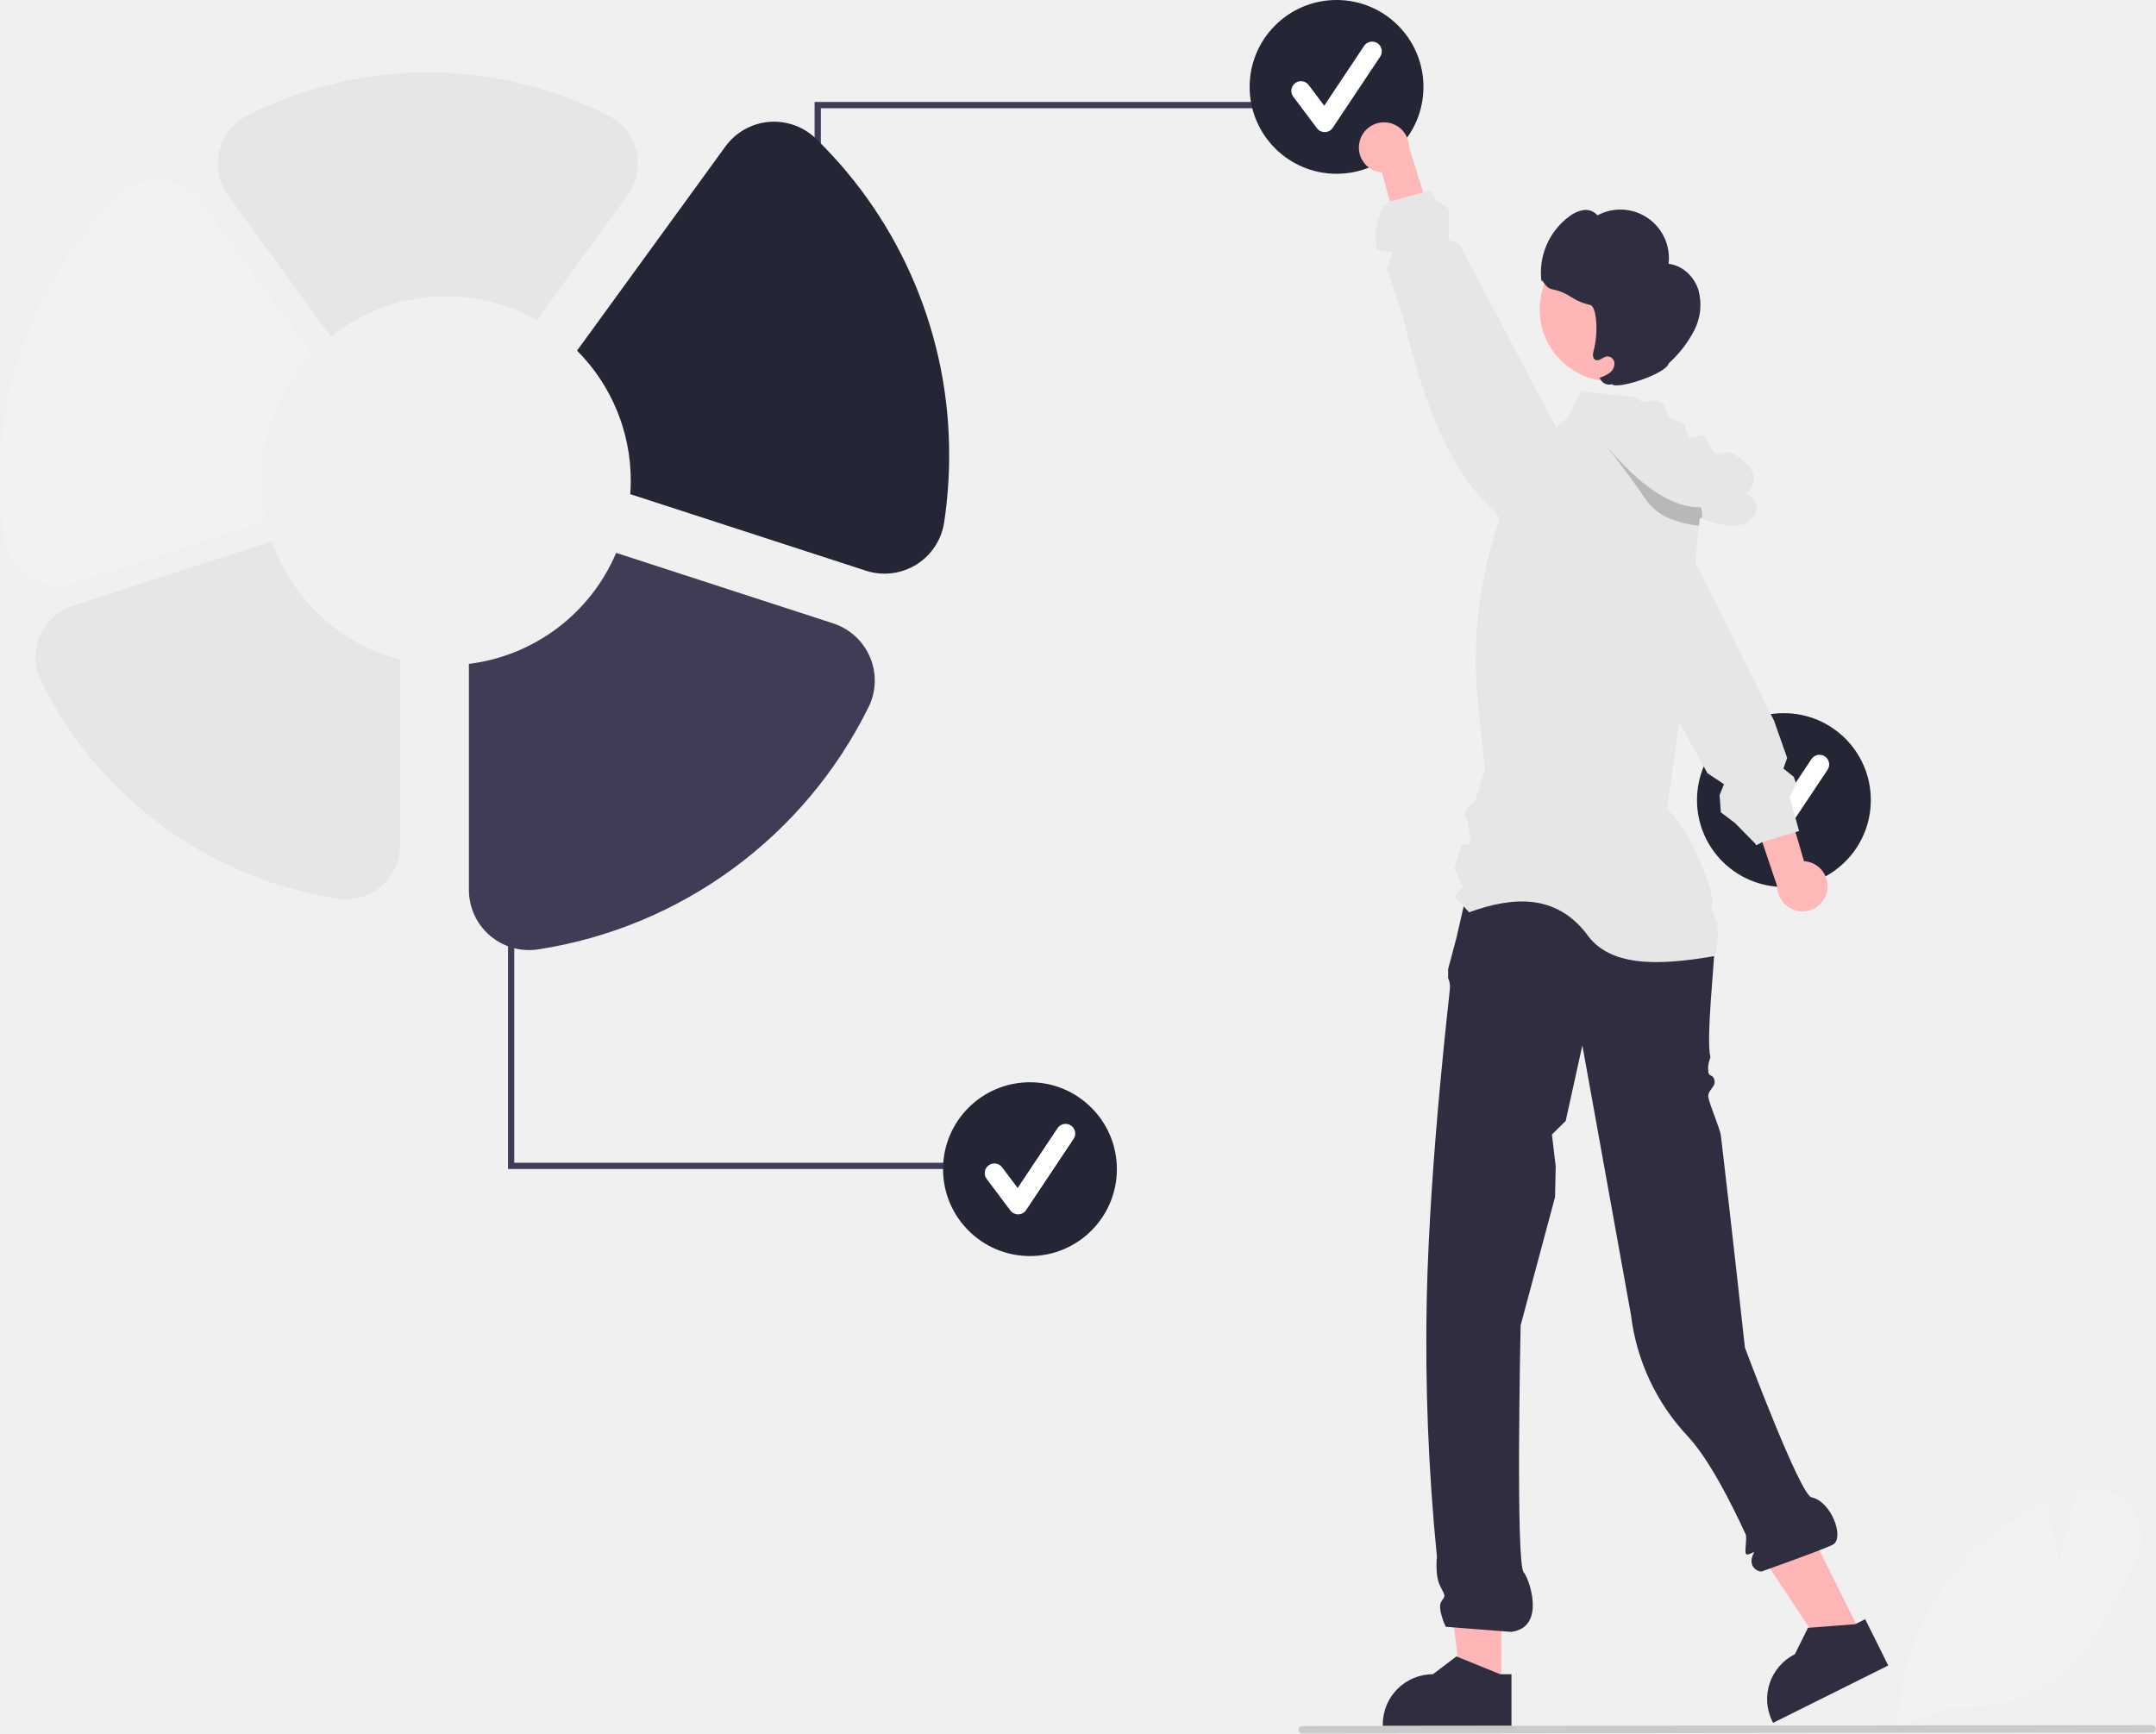
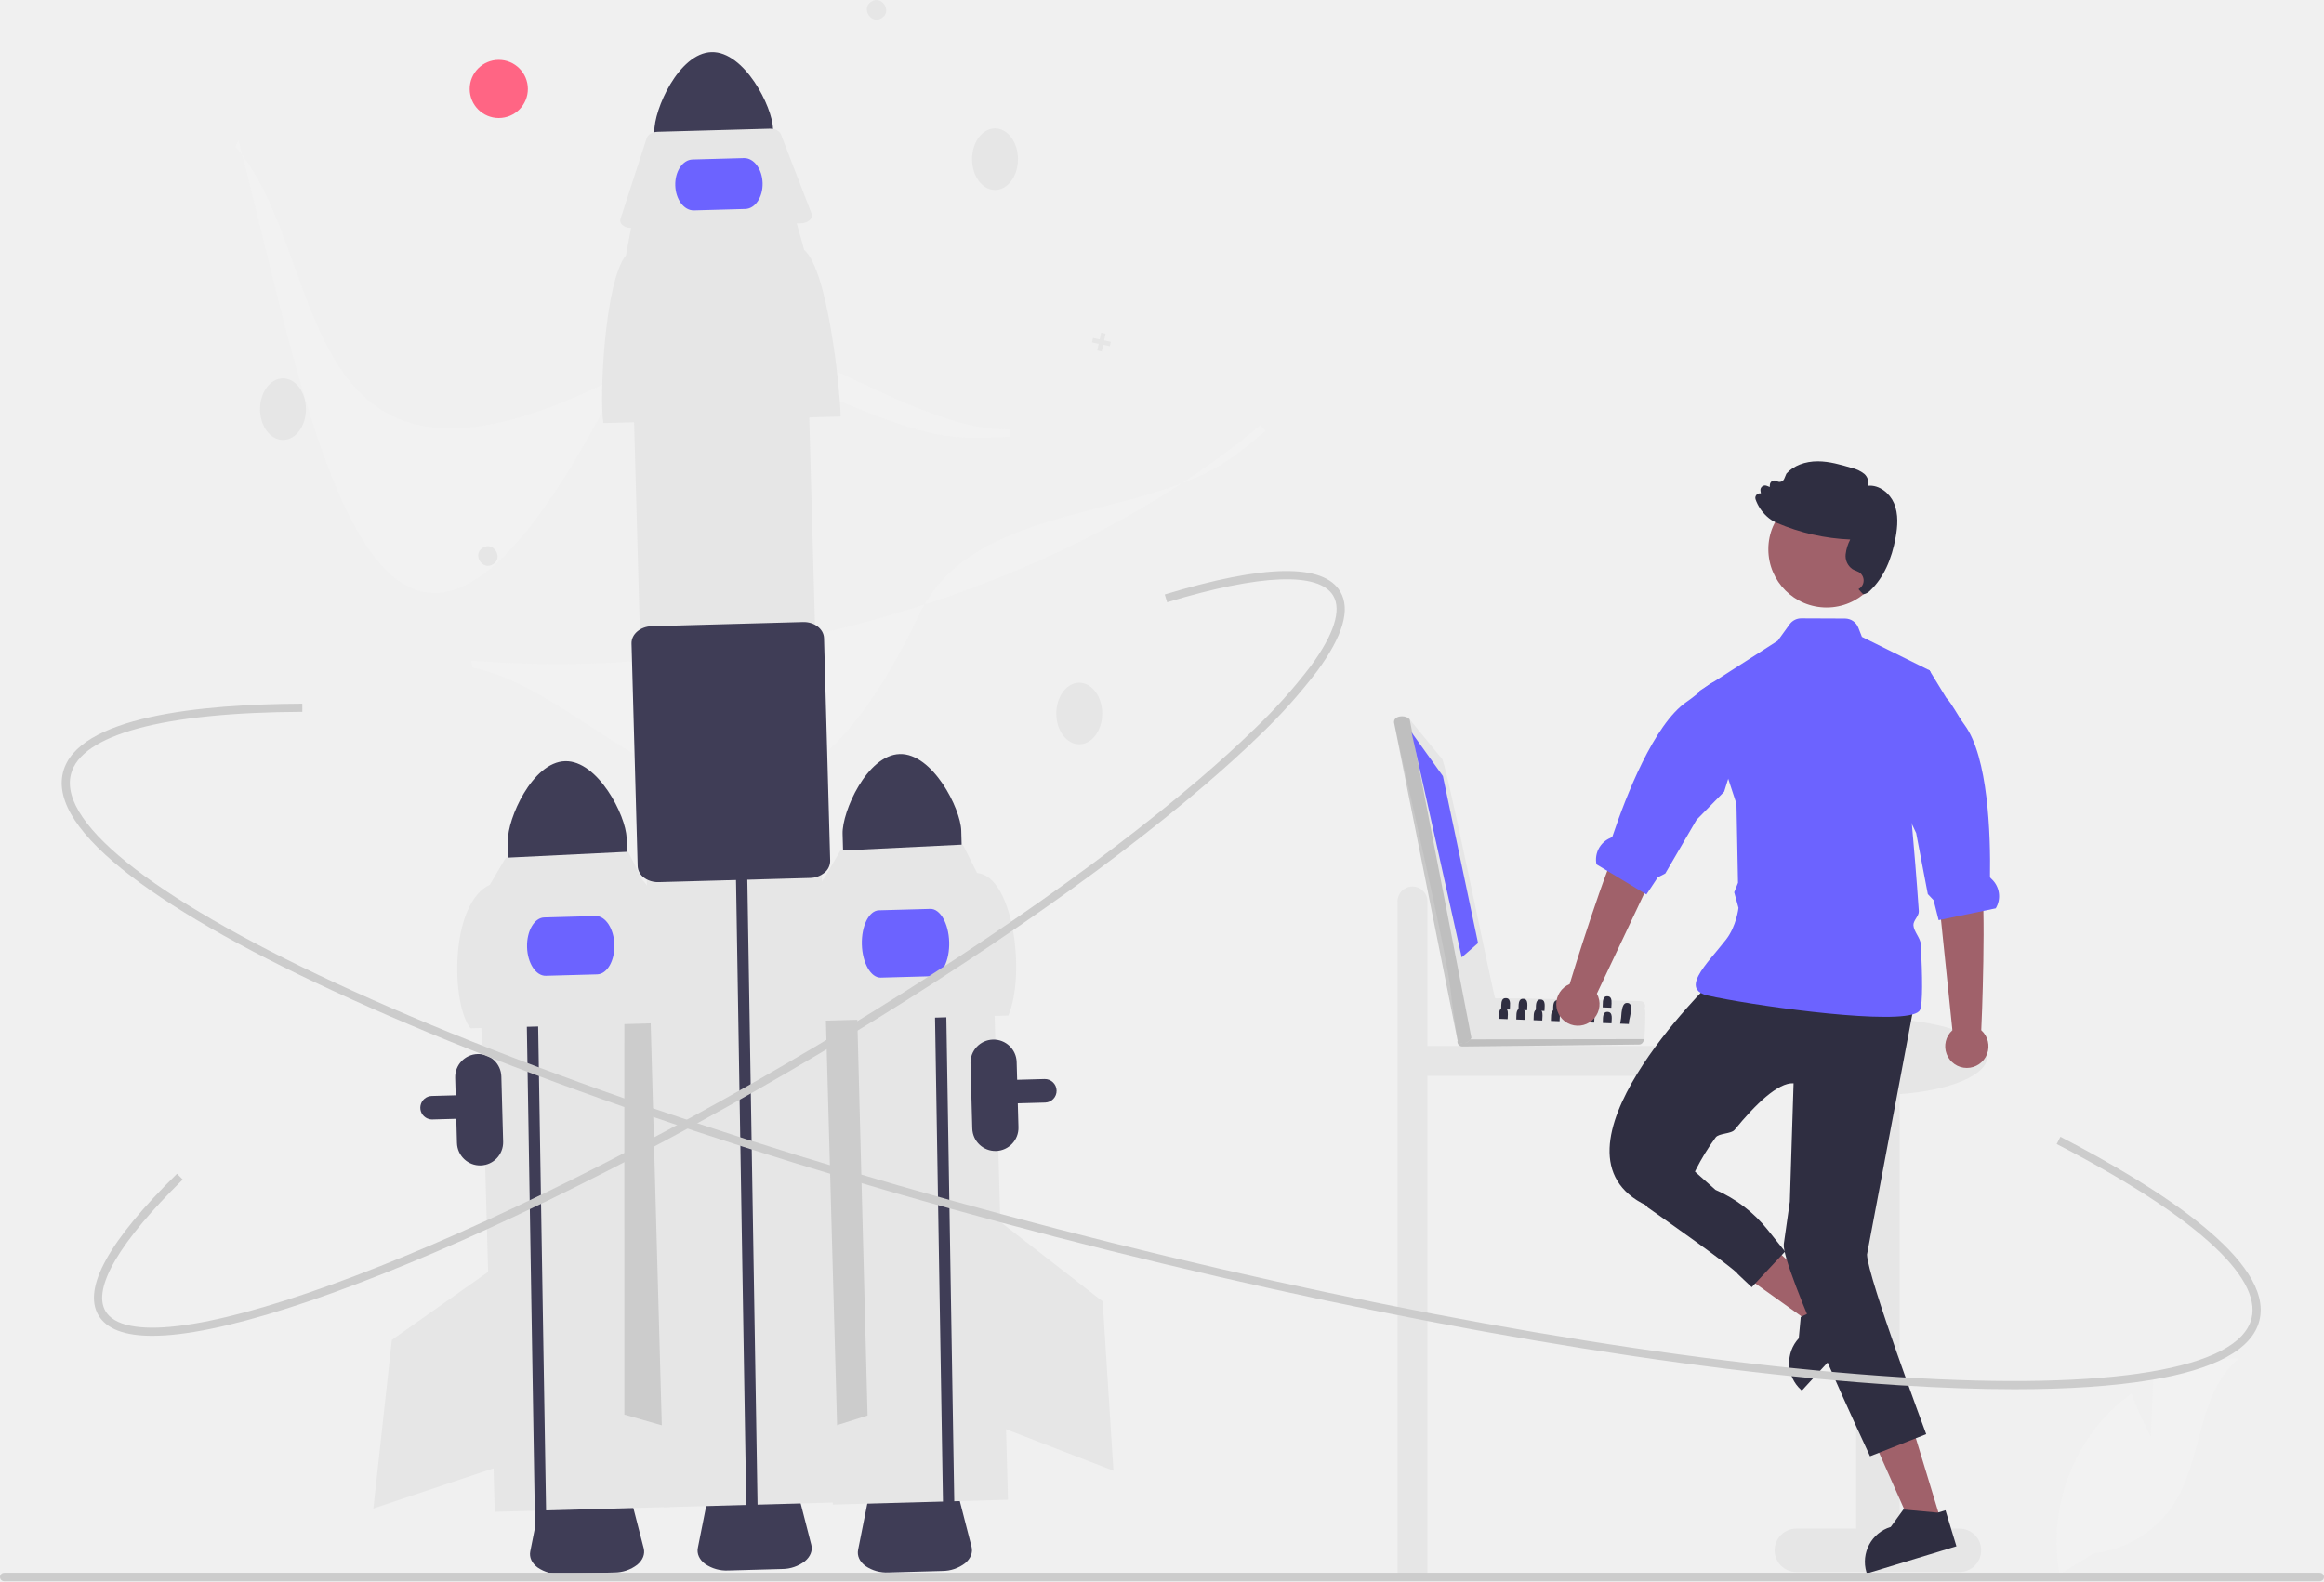
- <svg xmlns="http://www.w3.org/2000/svg" data-name="Layer 1" width="689.162" height="554.204" viewBox="0 0 689.162 554.204">
-   <polygon points="479.89 539.425 467.133 539.424 461.065 490.221 479.892 490.221 479.89 539.425" fill="#ffb6b6" />
-   <path d="M694.48,689.55l-13.62-5.54-.39-.16-7.52,5.7a16.013,16.013,0,0,0-16.01,16.01v.52h41.13V689.55Z" transform="translate(-214.9307 -154.2917)" fill="#2f2e41" />
-   <polygon points="595.153 522.84 583.736 528.53 556.355 487.2 573.206 478.802 595.153 522.84" fill="#ffb6b6" />
-   <path d="M811.14,671.95,808.22,673.4l-.3.15L793.28,674.68l-.44.03-4.19,8.45A16.002,16.002,0,0,0,781.47,704.63l.23.46,36.81-18.34Z" transform="translate(-214.9307 -154.2917)" fill="#2f2e41" />
-   <path d="M686.169,429.25l70.341,2.462L757,431s6,14,6,26c0,3.99-2.775,30.085-1.364,35.022.175.614-1.032,2.119-.636,4.978.257,1.855,1.674.428,2,3,.234,1.846-2.261,2.865-2,5,.285,2.333,3.717,9.889,4.026,12.484,3.289,27.626,7.667,67.648,7.667,67.648S790.28,632.235,794,633c6.245,1.284,10.46,12.639,7,15-1.648,1.124-22.945,8.689-22.945,8.689-1.17.212-4.831-1.624-2.499-5.967.429-.799-2.131,1.235-2.557.278-.453-1.018.436-5.067-.082-6.197-4.654-10.143-11.8-24.2-18.572-31.418a68.601,68.601,0,0,1-18.085-38.765L720.728,488.495l-5.323,24.152L711,517l1.208,10.149L712,537l-11,41s-1.65,76.568,1,79c1.435,1.317,7.525,17.538-4,19l-20.938-1.615s-2.821-5.945-1.411-8.061,1.326-1.538-.395-5.001-1.016-9.33-1.016-9.33A691.206,691.206,0,0,1,671,569c1.05-45.503,7.41-97.777,7.41-98.842a7.035,7.035,0,0,0-.586-3.173v-2.872l2.702-10.177Z" transform="translate(-214.9307 -154.2917)" fill="#2f2e41" />
-   <circle cx="570.225" cy="255.78" r="27.78" fill="#242535" />
-   <path d="M781.366,424.53a3.089,3.089,0,0,1-2.472-1.236l-7.579-10.105a3.09,3.09,0,1,1,4.944-3.708l4.958,6.611,12.735-19.102a3.09,3.09,0,1,1,5.142,3.428l-15.158,22.736a3.091,3.091,0,0,1-2.485,1.375C781.423,424.529,781.395,424.53,781.366,424.53Z" transform="translate(-214.9307 -154.2917)" fill="#fff" />
-   <path d="M798.892,439.44a7.988,7.988,0,0,0-7.312-9.827l-14.234-48.498-9.629,11.175,15.32,45.409a8.031,8.031,0,0,0,15.856,1.741Z" transform="translate(-214.9307 -154.2917)" fill="#ffb8b8" />
-   <path d="M788.85,415.78,787,409l2.12-4.05-.16-.47-.64-1.82L785,400l1.19-3.39-4.2-11.93-1.03-2.07L756.85,334.2l-5.78-11.61-1.34-2.1-4.17-6.54-5.7-8.93a12.749,12.749,0,0,0-8.08-5.63,12.949,12.949,0,0,0-1.62-.25l-.39-.03a12.871,12.871,0,0,0-2.91.17h-.02a12.476,12.476,0,0,0-4.74,1.88,12.74,12.74,0,0,0-2.98,2.68,12.905,12.905,0,0,0-2.85,8.55l.18,4.88.18,4.44L725.09,337.01l.55,1,.01.03,26.03,47.1,7.85,14.2L760.72,401.5,766,405l-1.41,3.52L765,414l4.49,3.39L776,424l.26.54,2-1.01.19-.1.45-.13,6.19-1.87,3.76-1.13.12-.04L790,420Z" transform="translate(-214.9307 -154.2917)" fill="#e6e6e6" />
-   <path d="M895.86,635.94a15.265,15.265,0,0,0-16.3-5.21l-.64.19-5.74,22.41c-.86-3.34-2.7-10.88-3.86-18.26l-.1-.61-.57.25a77.842,77.842,0,0,0-16.79,10.12,80.525,80.525,0,0,0-30.11,60.64l-.01.43-.01.27.76-.27L838.8,700.07a48.688,48.688,0,0,0,39.26-14.64c6.59-6.95,11.11-15.89,15.48-24.54,1.28-2.52,2.59-5.12,3.93-7.62A15.517,15.517,0,0,0,895.86,635.94Z" transform="translate(-214.9307 -154.2917)" fill="#f2f2f2" />
-   <polygon points="262.385 109.64 260.385 109.64 260.385 32.597 405.042 32.597 405.042 34.597 262.385 34.597 262.385 109.64" fill="#3f3d56" />
-   <circle cx="427.225" cy="27.78" r="27.78" fill="#242535" />
-   <path d="M638.366,196.53a3.089,3.089,0,0,1-2.472-1.236l-7.579-10.105a3.09,3.09,0,1,1,4.944-3.708l4.958,6.611,12.735-19.102a3.09,3.09,0,1,1,5.142,3.428l-15.158,22.736a3.091,3.091,0,0,1-2.485,1.375C638.423,196.529,638.395,196.53,638.366,196.53Z" transform="translate(-214.9307 -154.2917)" fill="#fff" />
-   <polygon points="164.385 296.685 162.385 296.685 162.385 373.728 307.042 373.728 307.042 371.728 164.385 371.728 164.385 296.685" fill="#3f3d56" />
-   <circle cx="329.225" cy="373.78" r="27.78" fill="#242535" />
-   <path d="M540.366,542.53a3.089,3.089,0,0,1-2.472-1.236l-7.579-10.105a3.09,3.09,0,1,1,4.944-3.708l4.958,6.611,12.735-19.102a3.09,3.09,0,1,1,5.142,3.428l-15.158,22.736a3.091,3.091,0,0,1-2.485,1.375C540.423,542.529,540.395,542.53,540.366,542.53Z" transform="translate(-214.9307 -154.2917)" fill="#fff" />
-   <path d="M764,453.81a18.113,18.113,0,0,1-1,6.19l-.15-.03c-17.761,3.072-33.604,3.575-40.933-7.327-9.562-12.176-22.715-12.038-37.387-6.693l-1.74-1.88-2.96-3.19,2.72-3.08-2.72-5.94,2.27-7.33L685,424l-.78-6.31L683,414l3.58-3.93,3.04-9.81-2.19-20.53a136.761,136.761,0,0,1,16.62-81.22l8.31-7.46,3.45-3.1,4.63-8.64,4.89.57,13.24,1.53.45,1.08,3.25,7.84,17.12,18.39-.77,7.76-.34,3.42-.25,2.46L756.85,334.2l-4.81,48.37-.36,2.57-3.87,27.81c6.29,6.08,11.85,17.79,14.52,28.49.3,1.19-.55,2.4-.33,3.56.31,1.64,1.66,3.2,1.81,4.73A36.372,36.372,0,0,1,764,453.81Z" transform="translate(-214.9307 -154.2917)" fill="#e6e6e6" />
-   <circle cx="515.161" cy="98.925" r="22.996" fill="#ffb6b6" />
-   <path d="M757.813,246.943c-1.361-4.243-5.094-7.833-9.526-8.302a15.512,15.512,0,0,0-22.738-15.503,4.823,4.823,0,0,0-4.431-1.684,9.946,9.946,0,0,0-4.501,1.972,22.321,22.321,0,0,0-8.928,21.111c-.01-2.028.888,1.895,3.464,2.242a16.99,16.99,0,0,1,6.017,2.482,17.505,17.505,0,0,0,6.005,2.517c2.161.316,2.719,8.98,1.175,14.56-.293,1.057-.441,2.476.533,2.98,1.2.621,2.414-.94,3.756-1.092a2.325,2.325,0,0,1,2.359,2.207,3.791,3.791,0,0,1-1.583,3.089,11.202,11.202,0,0,1-3.236,1.567l.388.55a3.08,3.08,0,0,0,3.628,1.479c1.538,1.855,17.385-3.296,18.157-6.681a37.403,37.403,0,0,0,8.138-10.513A17.869,17.869,0,0,0,757.813,246.943Z" transform="translate(-214.9307 -154.2917)" fill="#2f2e41" />
-   <path d="M776.41,316.98c-.32,2.68-2.83,4.68-5.47,5.24a11.832,11.832,0,0,1-4.07.07,27.76,27.76,0,0,1-3.9-.87Q760.6,320.745,758.28,319.9a74.341,74.341,0,0,1-12.72-5.95,75.232,75.232,0,0,1-8.76-5.98q-2.16-1.71-4.19-3.57l1.69.8q-2.265-3.045-4.53-6.09-2.19-2.94-4.37-5.88c-.09-.12-.16-.2-.19-.24v-.01c-.67-.89-1.33-1.78-1.99-2.67-1.99-2.67-3.95-6.59-1.66-9a4.292,4.292,0,0,1,3.73-1.13,5.939,5.939,0,0,1,2.05.66,14.462,14.462,0,0,1,4.35,4.39c1.56-2.27,4.59-3.11,7.33-2.74.15.01.29.03.43.05,2.85.49,4.08-1.05,6.55.46,1.15.7,1.85,4.3,3,5,.65.4,3.06,1,3.72,1.41,1.3.8.97,3.79,2.28,4.59.97.59,3.57-1,4.54-.41,1.02.63,2.44,4.79,3.46,5.41,2.03,1.25,3.66-1.03,5.69.21,2.61,1.61,5.39,3.4,6.49,6.26.97,2.52-.28,5.97-2.69,6.69A4.466,4.466,0,0,1,776.41,316.98Z" transform="translate(-214.9307 -154.2917)" fill="#e6e6e6" />
-   <path d="M758.28,319.9l-.25,2.46a33.963,33.963,0,0,1-8.3-1.87A17.534,17.534,0,0,1,741,314c-1.36-2.04-2.78-4.07-4.2-6.03-2.36-3.28-4.7-6.34-6.64-8.83-2.37-3.01-4.15-5.19-4.76-5.91-.09-.12-.16-.2-.19-.24l-.03-.03.03.02c11.882,15.038,23.105,23.71,33.41,23.5C758.62,316.48,759.83,320.46,758.28,319.9Z" transform="translate(-214.9307 -154.2917)" opacity="0.2" />
-   <path d="M649.545,199.472a7.988,7.988,0,0,0,7.12,9.967l13.293,48.764,9.844-10.986-14.439-45.697a8.031,8.031,0,0,0-15.819-2.048Z" transform="translate(-214.9307 -154.2917)" fill="#ffb8b8" />
-   <path d="M727.59,324.17l-.09-4.44-8.38-15.89-.31-.58-.02-.03-6.43-12.18-31.027-58.826L678,231l.167-4.778L678,221l-4.003-2.684L672.29,215.08l-2.42.69h-.01l-.07.02-10.58,2.97h-.01L657,220l-2,6-.438,2.841L655,234l5,1-1.656,5.29L663.37,255.51c6.29,26.6,14.88,49.56,29.71,62.67l1.22,2,9.65,15.79a12.806,12.806,0,0,0,12.89,5.99h.01a12.683,12.683,0,0,0,4.78-1.78,12.495,12.495,0,0,0,3.46-3.17,12.884,12.884,0,0,0,2.59-7.95Z" transform="translate(-214.9307 -154.2917)" fill="#e6e6e6" />
-   <path d="M902.902,708.188l-271.75.307a1.191,1.191,0,0,1,0-2.381l271.75-.307a1.191,1.191,0,0,1,0,2.381Z" transform="translate(-214.9307 -154.2917)" fill="#cacaca" />
-   <path d="M298.559,308a58.779,58.779,0,0,1,16.048-40.427l-35.423-48.755a17.275,17.275,0,0,0-26.063-2.197,126.472,126.472,0,0,0-38.19,90.955,128.785,128.785,0,0,0,1.427,19.118,17.392,17.392,0,0,0,8.057,12.231,17.2,17.2,0,0,0,14.382,1.728l61.166-19.874A59.15,59.15,0,0,1,298.559,308Z" transform="translate(-214.9307 -154.2917)" fill="#f2f2f2" />
-   <path d="M301.812,327.319l-63.59,20.662a17.257,17.257,0,0,0-10.192,24.006,127.485,127.485,0,0,0,94.861,69.624,17.293,17.293,0,0,0,13.893-3.973,17.253,17.253,0,0,0,6.022-13.104V365.141A59.114,59.114,0,0,1,301.812,327.319Z" transform="translate(-214.9307 -154.2917)" fill="#e6e6e6" />
-   <path d="M493.043,364.428a19.266,19.266,0,0,0-11.805-10.846l-69.353-22.534a59.046,59.046,0,0,1-47.069,35.492v72.259a19.244,19.244,0,0,0,22.169,19.011,141.918,141.918,0,0,0,105.599-77.504A19.089,19.089,0,0,0,493.043,364.428Z" transform="translate(-214.9307 -154.2917)" fill="#3f3d56" />
-   <path d="M475.813,198.685a19.23,19.23,0,0,0-29.014,2.445l-47.415,65.261A58.81,58.81,0,0,1,416.559,308c0,1.437-.069,2.856-.17,4.268l75.369,24.489a19.265,19.265,0,0,0,24.979-15.539,143.329,143.329,0,0,0,1.589-21.283A140.788,140.788,0,0,0,475.813,198.685Z" transform="translate(-214.9307 -154.2917)" fill="#242535" />
-   <path d="M357.559,249a58.706,58.706,0,0,1,28.967,7.606l28.94-39.833a17.337,17.337,0,0,0,2.835-14.249,16.994,16.994,0,0,0-8.791-11.204,127.626,127.626,0,0,0-115.379-.168,17.436,17.436,0,0,0-9.094,11.471,17.186,17.186,0,0,0,2.81,14.153l32.83,45.187A58.734,58.734,0,0,1,357.559,249Z" transform="translate(-214.9307 -154.2917)" fill="#e6e6e6" />
+ <svg xmlns="http://www.w3.org/2000/svg" data-name="Layer 1" width="855.157" height="581.907" viewBox="0 0 855.157 581.907">
+   <path d="M696.927,503.797a5.5,5.5,0,0,1,5.5,5.5v53.206h105.5a5.5,5.5,0,0,1,0,11h-105.5v184h-11V509.297A5.5,5.5,0,0,1,696.927,503.797Z" transform="translate(-177.1854 -177.5591)" fill="#e6e6e6" />
+   <path d="M403.333,756.253l-19.832.548a13.812,13.812,0,0,1-8.486-2.379c-2.154-1.602-3.142-3.768-2.708-5.943l3.903-19.613c.735-3.7,5.27-6.497,10.78-6.649l10.952-.302c5.51-.152,10.192,2.39,11.13,6.044l4.979,19.368c.552,2.148-.314,4.365-2.376,6.083A13.812,13.812,0,0,1,403.333,756.253Z" transform="translate(-177.1854 -177.5591)" fill="#3f3d56" />
+   <path d="M523.963,755.693l-19.832.548a13.812,13.812,0,0,1-8.486-2.379c-2.154-1.602-3.142-3.768-2.708-5.943l3.903-19.613c.735-3.7,5.27-6.497,10.78-6.649l10.952-.302c5.51-.152,10.192,2.39,11.13,6.044l4.979,19.368c.552,2.148-.314,4.365-2.376,6.083A13.812,13.812,0,0,1,523.963,755.693Z" transform="translate(-177.1854 -177.5591)" fill="#3f3d56" />
+   <path d="M334.467,589.188a4.331,4.331,0,0,1,1.595-8.308L561.53,574.655a4.33,4.33,0,0,1,4.449,4.208l0,0a4.336,4.336,0,0,1-4.209,4.448l-0-0-225.468,6.226A4.307,4.307,0,0,1,334.467,589.188Z" transform="translate(-177.1854 -177.5591)" fill="#3f3d56" />
+   <rect x="356.219" y="515.396" width="64.474" height="217.68" transform="translate(-194.2683 -166.5985) rotate(-1.58175)" fill="#e6e6e6" />
+   <polygon points="242.126 333.079 229.737 366.828 229.748 520.587 244.844 524.916 242.126 333.079" fill="#ccc" />
+   <path d="M385.116,457.681c-12.057.342-21.257,21.209-21.036,29.352l.407,14.742,43.659-1.206-.407-14.742C407.511,477.685,397.174,457.357,385.116,457.681Z" transform="translate(-177.1854 -177.5591)" fill="#3f3d56" />
+   <path d="M354.063,606.44a8.51,8.51,0,0,1-8.731-8.262l-.662-23.991a8.5,8.5,0,1,1,16.994-.469l.662,23.991A8.51,8.51,0,0,1,354.063,606.44Z" transform="translate(-177.1854 -177.5591)" fill="#3f3d56" />
+   <polyline points="193.233 339.284 192.928 323.429 197.086 323.326 197.391 339.13 201.16 569.476 197.001 569.591" fill="#3f3d56" />
+   <path d="M425.067,553.92l-74.739,2.064c-7.139-8.705-7.787-45.793,7.111-52.851l5.842-9.92,45.043-2.199,5.264,10.445C420.999,507.764,424.82,544.62,425.067,553.92Z" transform="translate(-177.1854 -177.5591)" fill="#e6e6e6" />
+   <path d="M396.936,536.132l-18.9.522c-3.647.101-6.748-4.631-6.911-10.546s2.672-10.811,6.319-10.912l18.9-.522c3.647-.101,6.748,4.631,6.911,10.546S400.583,536.032,396.936,536.132Z" transform="translate(-177.1854 -177.5591)" fill="#6c63ff" />
+   <polygon points="183.151 465.568 144.192 493.088 137.386 555.138 182.834 539.953 183.151 465.568" fill="#e6e6e6" />
+   <rect x="480.63" y="512.731" width="64.474" height="217.68" transform="translate(-194.1474 -163.1654) rotate(-1.58175)" fill="#e6e6e6" />
+   <polygon points="301.996 333.806 315.257 367.222 319.236 520.93 304.257 525.649 301.996 333.806" fill="#ccc" />
+   <ellipse cx="397.132" cy="262.584" rx="8.447" ry="11.327" fill="#e6e6e6" />
+   <path d="M508.269,455.051c-12.057.342-21.257,21.209-21.036,29.352l.407,14.742,43.659-1.206L530.892,483.197C530.663,475.054,520.326,454.727,508.269,455.051Z" transform="translate(-177.1854 -177.5591)" fill="#3f3d56" />
+   <polyline points="343.567 344.247 343.262 328.392 347.42 328.288 347.725 344.093 351.494 574.439 347.335 574.554" fill="#3f3d56" />
+   <path d="M548.219,551.29l-74.739,2.064c-1.303-7.877.383-44.633,7.111-52.851l5.842-9.92,45.043-2.199,5.264,10.445C550.039,499.912,554.691,536.032,548.219,551.29Z" transform="translate(-177.1854 -177.5591)" fill="#e6e6e6" />
+   <path d="M520.18,536.813l-18.9.522c-3.647.101-6.768-5.374-6.957-12.202s2.626-12.466,6.273-12.567l18.9-.522c3.647-.101,6.768,5.374,6.957,12.202S523.827,536.712,520.18,536.813Z" transform="translate(-177.1854 -177.5591)" fill="#6c63ff" />
+   <polygon points="368.086 449.662 405.749 478.93 409.715 541.227 365.009 523.983 368.086 449.662" fill="#e6e6e6" />
+   <path d="M534.754,338.68c-40.413,0-86.857-44.846-127.949-23.539-124.415,64.514-107.289-43.44-143.032-83.589l1.173-2.354c27.059,103.218,51.543,267.692,142.399,83.205,22.759-46.214,97.455,25.22,141.423,23.113l.076,2.829Q541.88,338.681,534.754,338.68Z" transform="translate(-177.1854 -177.5591)" fill="#f2f2f2" />
+   <path d="M631.751,345.026c-32.216,24.4-96.316,16.691-116.208,58.487-60.228,126.545-111.754,30.148-164.488,19.724l-.486-2.585c52.79,4.378,109.414-2.415,163.751-19.648,49.104-15.571,92.915-38.736,126.692-66.962l1.769,2.209Q637.432,340.725,631.751,345.026Z" transform="translate(-177.1854 -177.5591)" fill="#f2f2f2" />
+   <ellipse cx="104.132" cy="150.584" rx="8.447" ry="11.327" fill="#e6e6e6" />
+   <ellipse cx="366.132" cy="58.584" rx="8.447" ry="11.327" fill="#e6e6e6" />
+   <path d="M358.656,385.188c-3.862,2.573-7.815-3.551-3.878-6.01C358.639,376.605,362.592,382.729,358.656,385.188Z" transform="translate(-177.1854 -177.5591)" fill="#e6e6e6" />
+   <path d="M501.656,184.188c-3.862,2.573-7.815-3.551-3.878-6.01C501.639,175.605,505.592,181.729,501.656,184.188Z" transform="translate(-177.1854 -177.5591)" fill="#e6e6e6" />
+   <polygon points="408.749 125.801 406.292 125.262 406.83 122.804 405.192 122.445 404.653 124.903 402.196 124.365 401.837 126.003 404.294 126.542 403.756 128.999 405.394 129.358 405.933 126.9 408.39 127.439 408.749 125.801" fill="#e6e6e6" />
+   <circle cx="183.535" cy="32.737" r="10.702" fill="#ff6584" />
+   <path d="M439.001,196.75c-12.057.342-21.257,21.209-21.036,29.352l.407,14.742,43.659-1.206-.407-14.742C461.396,216.753,451.059,196.426,439.001,196.75Z" transform="translate(-177.1854 -177.5591)" fill="#3f3d56" />
+   <path d="M464.998,754.968l-19.832.548a13.812,13.812,0,0,1-8.486-2.379c-2.154-1.602-3.142-3.768-2.708-5.943l3.903-19.613c.736-3.7,5.27-6.497,10.78-6.649l10.952-.302c5.51-.152,10.192,2.39,11.13,6.044l4.979,19.368c.552,2.148-.314,4.365-2.376,6.083A13.812,13.812,0,0,1,464.998,754.968Z" transform="translate(-177.1854 -177.5591)" fill="#3f3d56" />
+   <rect x="415.453" y="291.401" width="64.474" height="440.016" transform="translate(-191.1314 -165.0065) rotate(-1.58175)" fill="#e6e6e6" />
+   <polyline points="270.868 325.949 270.563 310.094 274.721 309.991 275.026 325.795 278.795 556.141 274.636 556.256" fill="#3f3d56" />
+   <path d="M486.531,330.851,399.205,333.262c-1.523-9.203.447-52.15,8.308-61.752l2.154-11.462,60.297-1.665,3.155,11.171C481.778,276.922,486.242,319.985,486.531,330.851Z" transform="translate(-177.1854 -177.5591)" fill="#e6e6e6" />
+   <path d="M471.87,259.735l-62.223,1.718c-2.297.063-4.193-1.142-4.236-2.693a1.952,1.952,0,0,1,.097-.658l9.665-29.775c.414-1.275,2.061-2.211,3.984-2.264l41.264-1.139c1.923-.053,3.619.791,4.103,2.041l11.293,29.196c.578,1.493-.756,3.047-2.98,3.471A6.081,6.081,0,0,1,471.87,259.735Z" transform="translate(-177.1854 -177.5591)" fill="#e6e6e6" />
+   <path d="M415.786,501.486a7.626,7.626,0,0,1-1.581-.915,5.604,5.604,0,0,1-2.379-4.321l-2.261-81.878c-.093-3.389,3.225-6.241,7.398-6.356l55.703-1.538c4.173-.116,7.643,2.549,7.737,5.938l2.261,81.878a5.603,5.603,0,0,1-2.137,4.446,8.506,8.506,0,0,1-5.261,1.91l-55.702,1.538A8.92,8.92,0,0,1,415.786,501.486Z" transform="translate(-177.1854 -177.5591)" fill="#3f3d56" />
+   <path d="M451.438,254.466l-18.9.522c-3.647.101-6.731-4.02-6.874-9.184s2.709-9.449,6.356-9.55l18.9-.522c3.647-.101,6.731,4.02,6.874,9.184S455.085,254.365,451.438,254.466Z" transform="translate(-177.1854 -177.5591)" fill="#6c63ff" />
+   <path d="M898.194,740.087h-22V580.21c18.402-1.32,32.233-6.955,32.233-13.707,0-7.732-18.132-14-40.5-14s-40.5,6.268-40.5,14c0,6.818,14.1,12.494,32.767,13.742V740.087h-22a8,8,0,0,0,0,16h60a8,8,0,0,0,0-16Z" transform="translate(-177.1854 -177.5591)" fill="#e6e6e6" />
+   <polygon points="676.847 481.363 669.62 489.238 635.806 465.112 646.471 453.489 676.847 481.363" fill="#a0616a" />
+   <path d="M835.554,679.707a13.322,13.322,0,0,0,4.336,9.307l.318.296,9.478-10.329,13.821-15.064-10.203-9.367-1.842,2.012-.192.207-9.182,4.343-1.946.925-.333.155-.732,7.865v.007A13.283,13.283,0,0,0,835.554,679.707Z" transform="translate(-177.1854 -177.5591)" fill="#2f2e41" />
+   <polygon points="714.287 559.924 704.06 563.031 687.21 525.063 702.304 520.478 714.287 559.924" fill="#a0616a" />
+   <path d="M863.987,756.202l.126.422,32.976-10.018-4.025-13.251-2.604.792-.274.081-12.26-1.125-.363-.03-4.639,6.4a13.413,13.413,0,0,0-8.938,16.728Z" transform="translate(-177.1854 -177.5591)" fill="#2f2e41" />
+   <path id="ad16ec3e-8c70-4d69-a6df-f9bf45b483f6-33" data-name="Path 17" d="M807.142,538.687s-65.294,63.042-24.016,82.556h12.758a84.503,84.503,0,0,1,12.611-25.108c1.205-1.577,5.721-1.257,6.975-2.794,7.657-9.387,15.958-17.448,21.691-17.128l-1.372,43.558L833.571,635.308c-1.165,8.032,31.727,78.161,31.727,78.161L885.972,705.344s-21.54-57.762-21.792-66.089L881.442,547.693Z" transform="translate(-177.1854 -177.5591)" fill="#2f2e41" />
+   <path d="M801.698,541.796a3.89,3.89,0,0,0,1.273,1.154,8.99,8.99,0,0,0,2.671.991c14.701,3.337,62.726,10.255,75.192,6.955,1.532-.4,2.53-.962,2.856-1.702,1.043-2.338.91-12.215.296-24.142-.111-2.234-2.575-4.654-2.723-6.992-.104-1.753,2.109-3.403,1.99-5.186-.814-12.06-1.864-24.349-2.567-32.118-.444-4.994-.747-8.116-.747-8.116l7.584-47.817-.355-.585-.4-.2-24.453-12.104-1.332-3.403a5.267,5.267,0,0,0-4.876-3.337l-16.107-.067a5.249,5.249,0,0,0-4.284,2.175l-4.365,6.045-28.855,18.497.111.34,13.54,41.203.067,3.211v.007l.503,25.821-1.398,3.5,1.576,5.741s-.725,6.711-4.609,11.697c-3.522,4.528-8.005,9.248-10.033,13.081v.007C801.128,538.571,800.751,540.405,801.698,541.796Z" transform="translate(-177.1854 -177.5591)" fill="#6c63ff" />
+   <path id="ef5568b9-6037-4ec0-9cfc-fa22633e4b80-34" data-name="Path 18" d="M779.991,617.498l3.49,4.41s32.098,22.456,33.2,24.555l5.073,4.8,12.274-13.12-6.383-8a50.107,50.107,0,0,0-19.221-14.716h0l-9.782-8.679Z" transform="translate(-177.1854 -177.5591)" fill="#2f2e41" />
+   <path d="M895.61,556.69l-5.845-56.578L888.222,476.827l16.36-2.958s-.648,16.65,1.495,26.044c2.115,9.27.281,55.535.15,56.773a7.96,7.96,0,1,1-10.617.005Z" transform="translate(-177.1854 -177.5591)" fill="#a0616a" />
+   <path d="M876.128,471.006l4.558,9.751,1.591,3.396,4.284,22.433,2.138,2.271,1.842,7.332.866-.178,15.611-3.233,4.55-.94A8.65,8.65,0,0,0,909.999,501.015c-.311-.281-.57-.555-.562-.814.259-15.604-.695-44.096-9.315-55.823-2.738-3.722-4.38-7.428-6.77-10.018-.007-.007-.007-.015-.015-.015l-5.815-9.522-.355-.585-.4-.2Z" transform="translate(-177.1854 -177.5591)" fill="#6c63ff" />
+   <circle id="af7fa85c-211d-4c02-a612-cf38cfa53f1c" data-name="Ellipse 5" cx="672.128" cy="202.131" r="21.431" fill="#a0616a" />
+   <path d="M874.761,375.079c.628-3.601,1.117-8.27-.681-12.42-1.519-3.493-5.32-6.768-9.545-6.326a4.399,4.399,0,0,0-1.373-4.399,11.555,11.555,0,0,0-4.688-2.204c-3.971-1.167-8.084-2.377-12.332-2.4-4.767-.026-8.99,1.607-11.58,4.486l-.063.093-.776,1.854a1.868,1.868,0,0,1-1.149,1.057,1.836,1.836,0,0,1-1.553-.19,1.695,1.695,0,0,0-2.581,1.366l-.041.791-1.112-.443a1.69,1.69,0,0,0-2.299,1.851l.148.941a1.811,1.811,0,0,0-1.38.311,1.655,1.655,0,0,0-.589,1.86,15.398,15.398,0,0,0,4.284,6.4,12.802,12.802,0,0,0,2.908,1.977q.329.166.685.315a76.252,76.252,0,0,0,26.963,6.108,15.654,15.654,0,0,0-1.674,5.372,5.875,5.875,0,0,0,2.514,5.541,7.399,7.399,0,0,0,1.204.552,7.941,7.941,0,0,1,1.155.534,3.598,3.598,0,0,1-.148,6.243s1.595,1.947,1.85,1.914a4.982,4.982,0,0,0,2.625-1.553C870.173,390.202,873.278,383.602,874.761,375.079Z" transform="translate(-177.1854 -177.5591)" fill="#2f2e41" />
+   <path d="M968.583,706.352l.931-20.943a67.64,67.64,0,0,1,31.55-7.986c-15.153,12.389-13.259,36.269-23.532,52.929a40.686,40.686,0,0,1-29.835,18.801l-12.68,7.764a68.176,68.176,0,0,1,14.37-55.246A65.854,65.854,0,0,1,961.489,690.425C964.526,698.433,968.583,706.352,968.583,706.352Z" transform="translate(-177.1854 -177.5591)" fill="#f2f2f2" />
+   <path d="M1032.342,757.913a1.549,1.549,0,0,1-1.553,1.553H178.739a1.553,1.553,0,0,1,0-3.106h852.05A1.549,1.549,0,0,1,1032.342,757.913Z" transform="translate(-177.1854 -177.5591)" fill="#ccc" />
+   <path d="M543.683,601.125a8.51,8.51,0,0,1-8.731-8.262l-.662-23.991a8.5,8.5,0,0,1,16.994-.469l.662,23.991A8.51,8.51,0,0,1,543.683,601.125Z" transform="translate(-177.1854 -177.5591)" fill="#3f3d56" />
+   <path d="M918.54,688.807q-19.368,0-42.457-1.464c-79.614-5.056-182.738-22.633-290.376-49.492-107.638-26.859-206.93-59.794-279.585-92.734-35.393-16.047-62.556-31.236-80.735-45.147-19.247-14.727-27.666-27.564-25.024-38.153,5.148-20.629,50.731-25.142,88.064-25.295l.013,3c-51.268.21-81.514,8.387-85.166,23.022-4.652,18.64,33.287,47.741,104.087,79.841,72.496,32.868,171.605,65.739,279.073,92.557,107.467,26.816,210.401,44.363,289.84,49.408,77.579,4.928,124.743-2.938,129.395-21.578,3.862-15.477-21.598-38.275-71.689-64.198l1.379-2.664c36.397,18.836,78.646,45.852,73.222,67.589-2.643,10.589-16.105,17.965-40.015,21.923C954.935,687.676,938.194,688.807,918.54,688.807Z" transform="translate(-177.1854 -177.5591)" fill="#ccc" />
+   <path d="M233.244,669.154c-10.246,0-16.907-2.546-19.855-7.607-5.814-9.98,3.923-27.493,28.941-52.051l2.102,2.141c-23.239,22.812-33.343,40.001-28.451,48.4,3.096,5.312,12.309,7.217,26.648,5.504,14.235-1.699,33.101-6.765,56.072-15.055,47.291-17.067,106.623-45.856,167.065-81.064,60.44-35.207,114.75-72.616,152.927-105.335,7.333-6.286,13.987-12.333,19.779-17.971a196.96,196.96,0,0,0,20.976-23.377c8.563-11.627,11.453-20.581,8.358-25.895-5.17-8.875-26.888-8.04-61.156,2.353l-.87-2.871c36.766-11.149,58.507-11.483,64.619-.992,3.797,6.519.926,16.337-8.534,29.184a199.923,199.923,0,0,1-21.299,23.748c-5.837,5.683-12.539,11.772-19.92,18.1-38.31,32.833-92.777,70.354-153.369,105.649-60.594,35.297-120.1,64.168-167.556,81.295-23.185,8.367-42.273,13.485-56.735,15.211A82.698,82.698,0,0,1,233.244,669.154Z" transform="translate(-177.1854 -177.5591)" fill="#ccc" />
+   <path d="M780.787,545.982c-7.414-.148-47.24-1.291-53.771-1.01-.369-1.293-12.75,14.573-13.051,14.671a1.808,1.808,0,0,0,.605,2.908c.728.442,64.932-.746,65.71-.591a1.786,1.786,0,0,0,1.594-1.038l.429-.961c.045-1.644.583-10.048.1-11.485A1.778,1.778,0,0,0,780.787,545.982Z" transform="translate(-177.1854 -177.5591)" fill="#e6e6e6" />
+   <path d="M782.303,559.959c-.377.905-.859,2.043-2.023,2.001l-65.032.73a1.794,1.794,0,0,1-1.565-2.633Z" transform="translate(-177.1854 -177.5591)" opacity="0.17" style="isolation:isolate" />
+   <path d="M727.32,544.777c-.7-1.211-18.086-87.238-19.537-87.958l-11.87-14.521-1.061-.798c-1.475-.81-5.014-.262-4.696,1.991h0c2.789,13.37,20.726,89.518,21.119,101.39l2.159,15.124a1.863,1.863,0,0,0,2.3,1.53,3.583,3.583,0,0,0,2.877-2.079C718.773,558.923,728.133,545.087,727.32,544.777Z" transform="translate(-177.1854 -177.5591)" fill="#e6e6e6" />
+   <path d="M695.91,442.299l22.703,117.161c-.759,1.922-4.312,3.268-5.139.747-.014-.003-23.291-116.644-23.315-116.713C689.911,440.687,694.55,440.598,695.91,442.299Z" transform="translate(-177.1854 -177.5591)" opacity="0.17" style="isolation:isolate" />
+   <polygon points="519.409 269.531 530.939 285.603 543.881 347.068 537.865 352.316 519.409 269.531" fill="#6c63ff" />
+   <path d="M773.344,554.269l3.19.13a12.539,12.539,0,0,1,.46-2.76c.48-2.28.91-4.99-1.08-4.98-1.35-.13-1.81,1.58-2.05,3.44A26.318,26.318,0,0,1,773.344,554.269Z" transform="translate(-177.1854 -177.5591)" fill="#2f2e41" />
+   <path d="M755.044,549.979l2.15.08,1.04.04c-.02-1.14.51-3.49-.78-4.07a1.6,1.6,0,0,0-.65-.13c-1.21-.07-1.57.85-1.68,1.91-.07.64-.04,1.32-.06,1.85C755.064,549.769,755.054,549.879,755.044,549.979Z" transform="translate(-177.1854 -177.5591)" fill="#2f2e41" />
+   <path d="M748.674,549.719l2.16.09,1.03.04c-.02-1.31.67-4.17-1.43-4.21-1.94-.11-1.69,2.36-1.74,3.76C748.694,549.509,748.684,549.619,748.674,549.719Z" transform="translate(-177.1854 -177.5591)" fill="#2f2e41" />
+   <path d="M742.304,549.469l2.15.08,1.04.04c-.02-1.3.67-4.16-1.43-4.2-1.94-.12-1.69,2.35-1.74,3.76C742.324,549.259,742.314,549.369,742.304,549.469Z" transform="translate(-177.1854 -177.5591)" fill="#2f2e41" />
+   <path d="M735.934,549.209l2.16.09,1.03.04c-.02-1.31.67-4.16-1.43-4.21-1.94-.11-1.69,2.36-1.74,3.76C735.954,548.999,735.944,549.109,735.934,549.209Z" transform="translate(-177.1854 -177.5591)" fill="#2f2e41" />
+   <path d="M729.564,548.959l2.15.08,1.04.04c-.02-1.2.56-3.71-.98-4.14h-.01a1.464,1.464,0,0,0-.44-.06,1.506,1.506,0,0,0-.54.05h-.01c-1.34.35-1.15,2.45-1.19,3.71C729.584,548.749,729.574,548.859,729.564,548.959Z" transform="translate(-177.1854 -177.5591)" fill="#2f2e41" />
+   <path d="M766.914,548.279l3.19.13c0-.12,0-.25.01-.4a13.33,13.33,0,0,0,.04-2.29c-.11-.84-.47-1.5-1.48-1.52-1.03-.06-1.44.6-1.6,1.45a3.116,3.116,0,0,0-.08.44v.01C766.914,546.879,766.964,547.719,766.914,548.279Z" transform="translate(-177.1854 -177.5591)" fill="#2f2e41" />
+   <path d="M760.544,548.019l3.19.13a23.28,23.28,0,0,0,.06-2.58c-.09-.88-.44-1.6-1.49-1.62-1.06-.07-1.47.65-1.63,1.54C760.524,546.349,760.604,547.379,760.544,548.019Z" transform="translate(-177.1854 -177.5591)" fill="#2f2e41" />
+   <path d="M754.174,547.769l.95.04,2.24.09c-.01-.48.08-1.18.09-1.87a4.233,4.233,0,0,0-.02-.62c-.08-.93-.41-1.7-1.5-1.72-1.11-.06-1.5.71-1.64,1.65C754.154,546.179,754.234,547.149,754.174,547.769Z" transform="translate(-177.1854 -177.5591)" fill="#2f2e41" />
+   <path d="M766.974,554.019l3.19.12c-.01-1.3.67-4.16-1.43-4.2C766.634,549.809,767.094,552.709,766.974,554.019Z" transform="translate(-177.1854 -177.5591)" fill="#2f2e41" />
+   <path d="M760.604,553.759l3.19.13c-.01-1.31.67-4.17-1.43-4.21C760.264,549.559,760.724,552.459,760.604,553.759Z" transform="translate(-177.1854 -177.5591)" fill="#2f2e41" />
+   <path d="M754.234,553.509l3.19.12c-.01-.93.34-2.65-.23-3.57a1.32,1.32,0,0,0-1.2-.63,1.406,1.406,0,0,0-.93.23C754.044,550.329,754.334,552.449,754.234,553.509Z" transform="translate(-177.1854 -177.5591)" fill="#2f2e41" />
+   <path d="M747.864,553.249l3.19.13c-.01-.93.33-2.64-.22-3.57a1.323,1.323,0,0,0-1.21-.64,1.389,1.389,0,0,0-.93.23C747.674,550.089,747.964,552.199,747.864,553.249Z" transform="translate(-177.1854 -177.5591)" fill="#2f2e41" />
+   <path d="M741.494,552.999l3.19.12c-.01-.93.34-2.65-.23-3.57a1.319,1.319,0,0,0-1.2-.63,1.405,1.405,0,0,0-.93.23C741.304,549.819,741.594,551.939,741.494,552.999Z" transform="translate(-177.1854 -177.5591)" fill="#2f2e41" />
+   <path d="M735.124,552.739l3.19.13c-.01-.93.33-2.64-.22-3.57a1.312,1.312,0,0,0-1.21-.64,1.389,1.389,0,0,0-.93.23C734.934,549.579,735.224,551.689,735.124,552.739Z" transform="translate(-177.1854 -177.5591)" fill="#2f2e41" />
+   <path d="M728.754,552.489l3.19.12c-.01-.93.33-2.64-.23-3.57a1.308,1.308,0,0,0-1.2-.63,1.405,1.405,0,0,0-.93.23C728.564,549.319,728.854,551.429,728.754,552.489Z" transform="translate(-177.1854 -177.5591)" fill="#2f2e41" />
+   <path d="M764.78,543.245l24.313-51.421L798.286,470.375l-14.448-8.227s-4.921,15.919-10.064,24.067c-5.075,8.04-18.718,52.287-19.006,53.497a7.96,7.96,0,1,0,10.012,3.533Z" transform="translate(-177.1854 -177.5591)" fill="#a0616a" />
+   <path d="M764.632,495.638l18.388,11.093,4.17-6.303,2.777-1.433,11.494-19.737,10.162-10.354,13.427-42.919-17.47,2.621-.023.007c-3.112,1.651-5.896,4.602-9.713,7.203-12.026,8.196-22.395,34.752-27.335,49.559-.081.243-.414.412-.8.578a8.653,8.653,0,0,0-5.077,9.685Z" transform="translate(-177.1854 -177.5591)" fill="#6c63ff" />
</svg>
